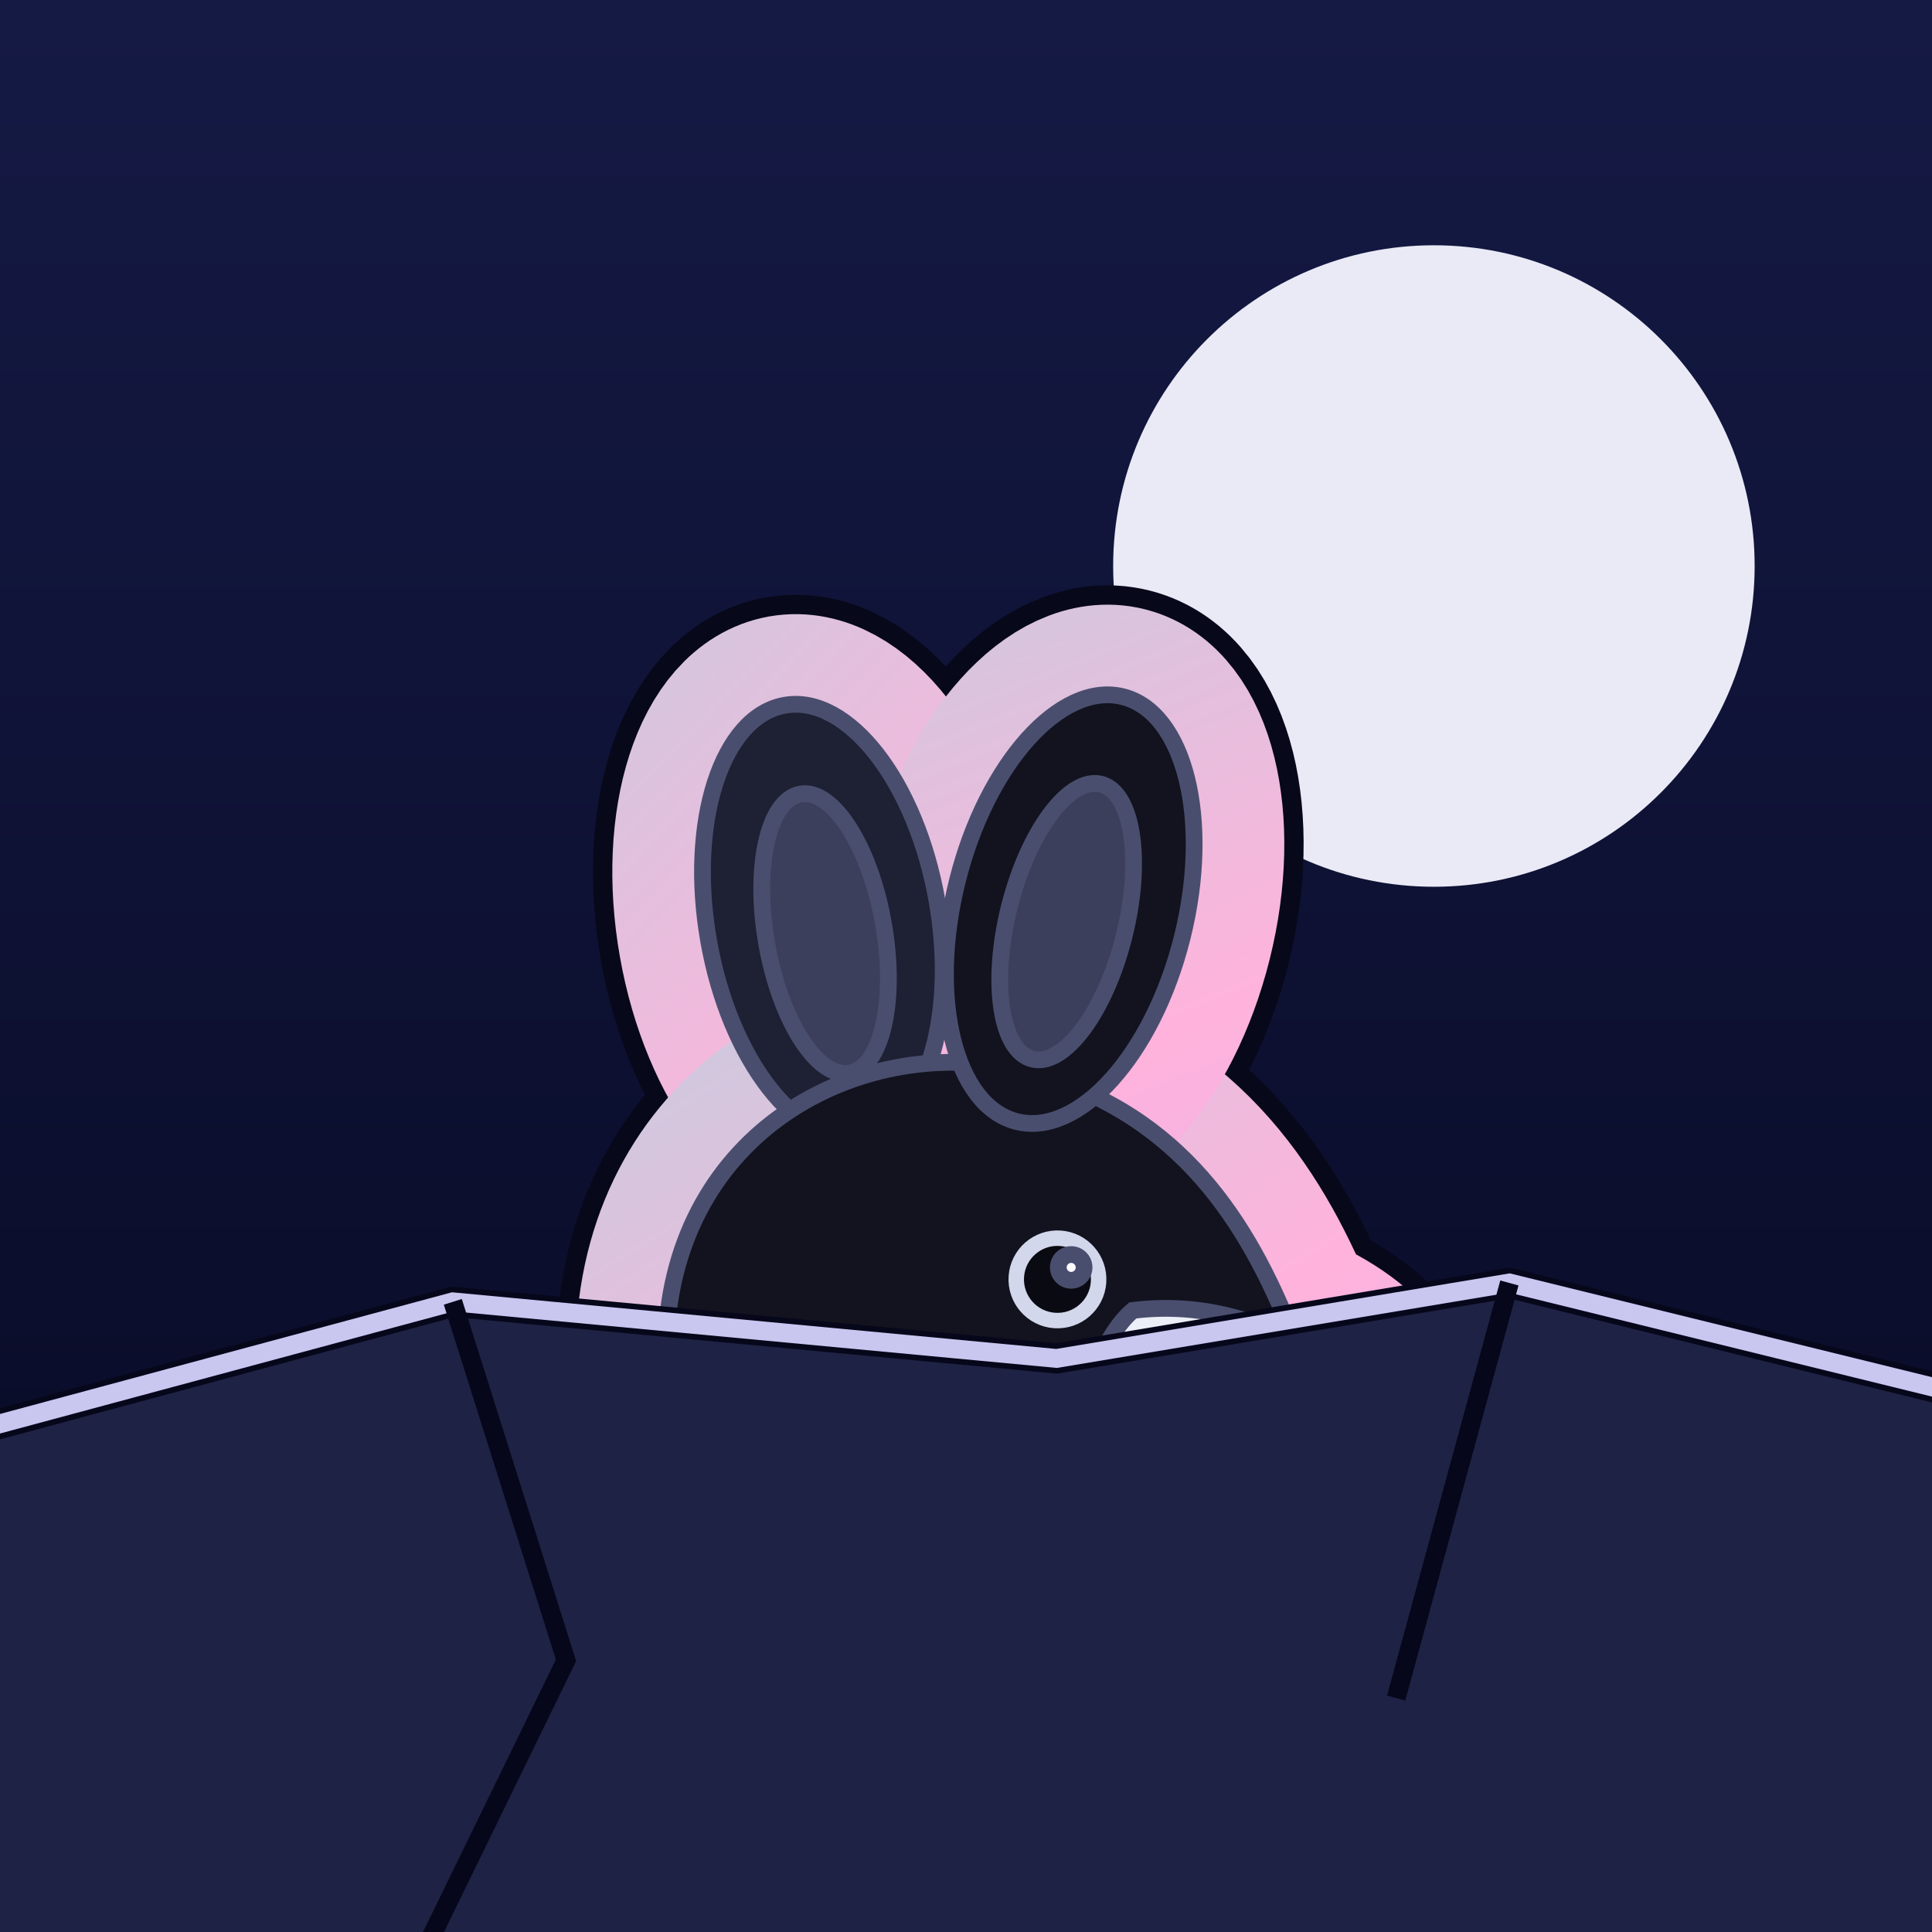
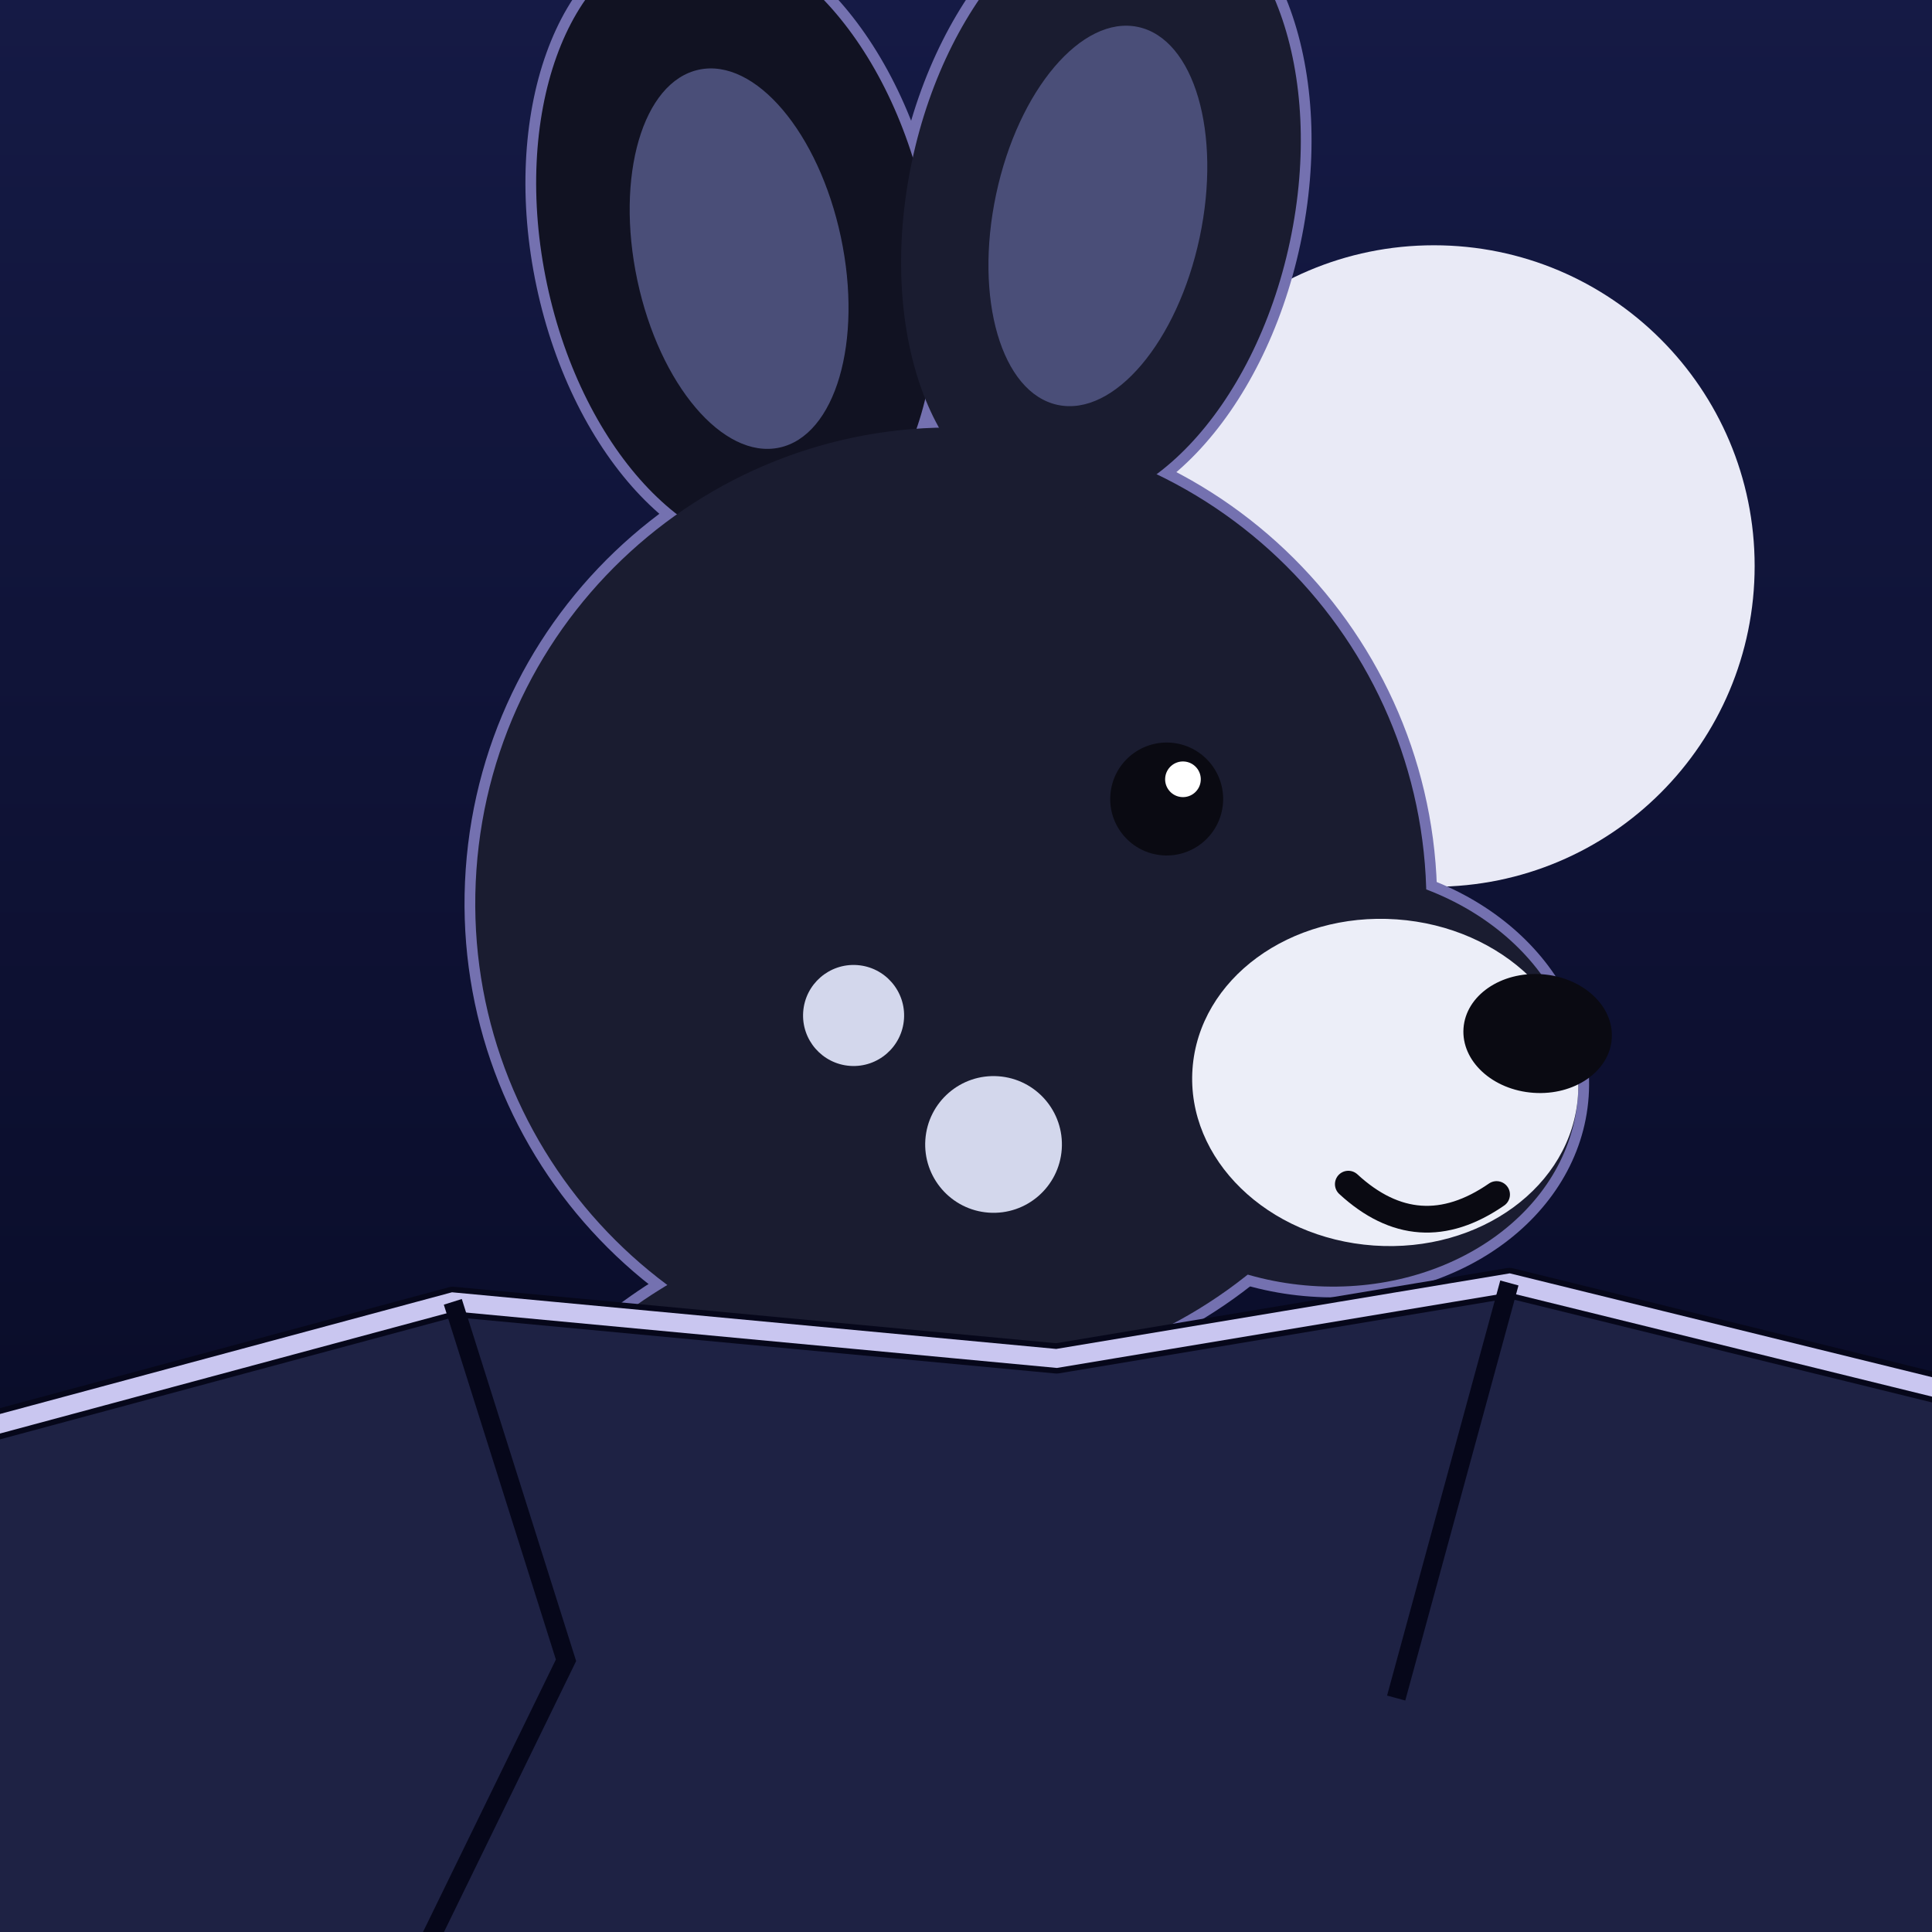
<svg xmlns="http://www.w3.org/2000/svg" viewBox="0 0 1024 1024" width="1024" height="1024" role="img" aria-label="App icon, Peek">
  <defs>
    <clipPath id="ic-peek-1024">
      <rect width="1024" height="1024" rx="0" />
    </clipPath>
    <linearGradient id="ib-peek-1024" x1="0" y1="0" x2="0" y2="1">
      <stop offset="0" stop-color="#151A45" />
      <stop offset="1" stop-color="#060820" />
    </linearGradient>
  </defs>
  <g clip-path="url(#ic-peek-1024)">
    <rect width="1024" height="1024" fill="url(#ib-peek-1024)" />
    <circle cx="760" cy="300" r="170" fill="#E9EAF6" />
-     <svg x="0" y="0" width="1024" height="1024" viewBox="-60 -186 150 150" preserveAspectRatio="xMidYMid slice">
-       <defs>
-         <linearGradient id="r6" gradientUnits="userSpaceOnUse" x1="-80" y1="-180" x2="80" y2="40">
-           <stop offset="0" stop-color="#C2A8FF" />
-           <stop offset=".35" stop-color="#8FE6E0" />
-           <stop offset=".7" stop-color="#FFB3DC" />
-           <stop offset="1" stop-color="#C2A8FF" />
-         </linearGradient>
-       </defs>
-       <g fill="#07081A" stroke="#07081A" stroke-width="17" stroke-linejoin="round">
+     <svg x="0" y="0" width="1024" height="1024" viewBox="-50 -146 130 130" preserveAspectRatio="xMidYMid slice">
+       <g fill="#7471B0" stroke="#7471B0" stroke-width="1.444" stroke-linejoin="round">
        <g transform="translate(0 0)">
          <g data-part="body" transform="translate(0 0) rotate(4)">
-             <g data-part="tail" transform="translate(-14 -2) rotate(-6)">
+             <g data-part="tail" transform="translate(-18 -4) rotate(-6)">
              <g>
-                 <path d="M4 -14 C-20 -12 -44 4 -62 26 C-67 32 -62 38 -55 33 C-38 20 -18 14 4 13Z" />
+                 <path d="M4 -16 C-18 -14 -40 0 -54 18 C-58 24 -53 30 -47 26 C-32 16 -16 12 4 12Z" />
              </g>
            </g>
-             <g data-part="thighFar" transform="translate(-2 -8) rotate(4)">
-               <g data-part="shinFar" transform="translate(10 32) rotate(10)">
+             <g data-part="thighFar" transform="translate(-4 -12) rotate(4)">
+               <g data-part="shinFar" transform="translate(12 28) rotate(10)">
                <g>
-                   <path d="M-5.5 0 L-4.5 40 A4.8 4.8 0 0 0 4.5 40 L5.5 0 A5.5 5.5 0 0 0 -5.5 0Z" />
+                   <path d="M-6 0 L-5 16 A5 5 0 0 0 5 16 L6 0 A6 6 0 0 0 -6 0Z" />
                </g>
-                 <g data-part="shoeFar" transform="translate(0 42) rotate(-14)">
+                 <g data-part="shoeFar" transform="translate(0 20) rotate(-14)">
                  <g>
-                     <path d="M-6 -8 C-10 -2 -9 8 -2 10 L24 10 C31 10 34 5 30 1 C25 -4 14 -4 8 -9 C3 -12 -3 -12 -6 -8Z" fill="#E4E6F2" />
+                     <g transform="scale(1.2)">
+                       <path d="M-6 -8 C-10 -2 -9 8 -2 10 L24 10 C31 10 34 5 30 1 C25 -4 14 -4 8 -9 C3 -12 -3 -12 -6 -8Z" fill="#E4E6F2" />
+                     </g>
                  </g>
                </g>
              </g>
              <g>
-                 <ellipse cx="4" cy="16" rx="15" ry="23" transform="rotate(-14 4 16)" />
+                 <ellipse cx="6" cy="12" rx="19" ry="22" transform="rotate(-20 6 12)" />
              </g>
            </g>
-             <g data-part="armFar" transform="translate(10 -58) rotate(14)">
+             <g data-part="armFar" transform="translate(12 -46) rotate(14)">
              <g>
-                 <path d="M-6 0 L-5.5 48 A7 7 0 1 0 6 50 L6 0 A6 6 0 0 0 -6 0Z" />
+                 <path d="M-7 0 L-7.5 34 A8.5 8.5 0 0 0 9.5 34 L7 0 A7 7 0 0 0 -7 0Z" />
              </g>
            </g>
            <g>
-               <path d="M-20 -6 C-27 -30 -20 -62 2 -72 C18 -76 26 -60 24 -40 C23 -20 18 -2 4 4 C-6 7 -16 3 -20 -6Z" />
+               <path d="M-24 0 C-32 -24 -24 -58 2 -64 C24 -68 34 -48 32 -26 C30 -6 20 6 2 8 C-12 9 -20 6 -24 0Z" />
            </g>
-             <g data-part="head" transform="translate(6 -66) rotate(0)">
-               <g data-part="earFar" transform="translate(-6 -32) rotate(-14)">
+             <g data-part="head" transform="translate(8 -56) rotate(0)">
+               <g data-part="earFar" transform="translate(-12 -54) rotate(-16)">
                <g>
-                   <ellipse cx="0" cy="-17" rx="9" ry="17" />
+                   <ellipse cx="0" cy="-20" rx="13" ry="21" />
                </g>
              </g>
              <g>
-                 <path d="M-20 -16 C-20 -32 -6 -40 6 -38 C18 -36 24 -28 28 -20 C34 -18 38 -14 36 -8 C34 -2 26 0 18 0 C4 2 -20 0 -20 -16Z" />
+                 <circle cx="0" cy="-30" r="32" />
+                 <ellipse cx="26" cy="-20" rx="17" ry="14" />
              </g>
-               <g data-part="earNear" transform="translate(6 -34) rotate(10)">
+               <g data-part="earNear" transform="translate(4 -58) rotate(8)">
                <g>
-                   <ellipse cx="0" cy="-17" rx="9" ry="17" />
+                   <ellipse cx="0" cy="-20" rx="13" ry="21" />
                </g>
              </g>
            </g>
-             <g data-part="thighNear" transform="translate(2 -6) rotate(-6)">
-               <g data-part="shinNear" transform="translate(10 32) rotate(18)">
+             <g data-part="thighNear" transform="translate(2 -10) rotate(-6)">
+               <g data-part="shinNear" transform="translate(12 28) rotate(18)">
                <g>
-                   <path d="M-5.5 0 L-4.5 40 A4.8 4.8 0 0 0 4.5 40 L5.5 0 A5.5 5.5 0 0 0 -5.5 0Z" />
+                   <path d="M-6 0 L-5 16 A5 5 0 0 0 5 16 L6 0 A6 6 0 0 0 -6 0Z" />
                </g>
-                 <g data-part="shoeNear" transform="translate(0 42) rotate(-12)">
+                 <g data-part="shoeNear" transform="translate(0 20) rotate(-12)">
                  <g>
-                     <path d="M-6 -8 C-10 -2 -9 8 -2 10 L24 10 C31 10 34 5 30 1 C25 -4 14 -4 8 -9 C3 -12 -3 -12 -6 -8Z" fill="#E4E6F2" />
+                     <g transform="scale(1.2)">
+                       <path d="M-6 -8 C-10 -2 -9 8 -2 10 L24 10 C31 10 34 5 30 1 C25 -4 14 -4 8 -9 C3 -12 -3 -12 -6 -8Z" fill="#E4E6F2" />
+                     </g>
                  </g>
                </g>
              </g>
              <g>
-                 <ellipse cx="4" cy="16" rx="15" ry="23" transform="rotate(-14 4 16)" />
+                 <ellipse cx="6" cy="12" rx="19" ry="22" transform="rotate(-20 6 12)" />
              </g>
            </g>
-             <g data-part="armNear" transform="translate(14 -56) rotate(-8)">
+             <g data-part="armNear" transform="translate(18 -44) rotate(-8)">
              <g>
-                 <path d="M-6 0 L-5.5 48 A7 7 0 1 0 6 50 L6 0 A6 6 0 0 0 -6 0Z" />
-               </g>
-             </g>
-           </g>
-         </g>
-       </g>
-       <g fill="url(#r6)" stroke="url(#r6)" stroke-width="14" stroke-linejoin="round">
-         <g transform="translate(0 0)">
-           <g data-part="body" transform="translate(0 0) rotate(4)">
-             <g data-part="tail" transform="translate(-14 -2) rotate(-6)">
-               <g>
-                 <path d="M4 -14 C-20 -12 -44 4 -62 26 C-67 32 -62 38 -55 33 C-38 20 -18 14 4 13Z" />
-               </g>
-             </g>
-             <g data-part="thighFar" transform="translate(-2 -8) rotate(4)">
-               <g data-part="shinFar" transform="translate(10 32) rotate(10)">
-                 <g>
-                   <path d="M-5.5 0 L-4.5 40 A4.8 4.8 0 0 0 4.5 40 L5.5 0 A5.5 5.5 0 0 0 -5.5 0Z" />
-                 </g>
-                 <g data-part="shoeFar" transform="translate(0 42) rotate(-14)">
-                   <g>
-                     <path d="M-6 -8 C-10 -2 -9 8 -2 10 L24 10 C31 10 34 5 30 1 C25 -4 14 -4 8 -9 C3 -12 -3 -12 -6 -8Z" fill="#E4E6F2" />
-                   </g>
-                 </g>
-               </g>
-               <g>
-                 <ellipse cx="4" cy="16" rx="15" ry="23" transform="rotate(-14 4 16)" />
-               </g>
-             </g>
-             <g data-part="armFar" transform="translate(10 -58) rotate(14)">
-               <g>
-                 <path d="M-6 0 L-5.5 48 A7 7 0 1 0 6 50 L6 0 A6 6 0 0 0 -6 0Z" />
-               </g>
-             </g>
-             <g>
-               <path d="M-20 -6 C-27 -30 -20 -62 2 -72 C18 -76 26 -60 24 -40 C23 -20 18 -2 4 4 C-6 7 -16 3 -20 -6Z" />
-             </g>
-             <g data-part="head" transform="translate(6 -66) rotate(0)">
-               <g data-part="earFar" transform="translate(-6 -32) rotate(-14)">
-                 <g>
-                   <ellipse cx="0" cy="-17" rx="9" ry="17" />
-                 </g>
-               </g>
-               <g>
-                 <path d="M-20 -16 C-20 -32 -6 -40 6 -38 C18 -36 24 -28 28 -20 C34 -18 38 -14 36 -8 C34 -2 26 0 18 0 C4 2 -20 0 -20 -16Z" />
-               </g>
-               <g data-part="earNear" transform="translate(6 -34) rotate(10)">
-                 <g>
-                   <ellipse cx="0" cy="-17" rx="9" ry="17" />
-                 </g>
-               </g>
-             </g>
-             <g data-part="thighNear" transform="translate(2 -6) rotate(-6)">
-               <g data-part="shinNear" transform="translate(10 32) rotate(18)">
-                 <g>
-                   <path d="M-5.5 0 L-4.5 40 A4.8 4.8 0 0 0 4.5 40 L5.5 0 A5.5 5.5 0 0 0 -5.5 0Z" />
-                 </g>
-                 <g data-part="shoeNear" transform="translate(0 42) rotate(-12)">
-                   <g>
-                     <path d="M-6 -8 C-10 -2 -9 8 -2 10 L24 10 C31 10 34 5 30 1 C25 -4 14 -4 8 -9 C3 -12 -3 -12 -6 -8Z" fill="#E4E6F2" />
-                   </g>
-                 </g>
-               </g>
-               <g>
-                 <ellipse cx="4" cy="16" rx="15" ry="23" transform="rotate(-14 4 16)" />
-               </g>
-             </g>
-             <g data-part="armNear" transform="translate(14 -56) rotate(-8)">
-               <g>
-                 <path d="M-6 0 L-5.5 48 A7 7 0 1 0 6 50 L6 0 A6 6 0 0 0 -6 0Z" />
+                 <path d="M-7 0 L-7.5 34 A8.5 8.5 0 0 0 9.5 34 L7 0 A7 7 0 0 0 -7 0Z" />
              </g>
            </g>
          </g>
        </g>
      </g>
      <g transform="translate(0 0)">
        <g data-part="body" transform="translate(0 0) rotate(4)">
-           <g data-part="tail" transform="translate(-14 -2) rotate(-6)">
-             <g fill="#12131F" stroke="#4A4E6E" stroke-width="1.3">
-               <path d="M4 -14 C-20 -12 -44 4 -62 26 C-67 32 -62 38 -55 33 C-38 20 -18 14 4 13Z" />
+           <g data-part="tail" transform="translate(-18 -4) rotate(-6)">
+             <g fill="#1A1C30">
+               <path d="M4 -16 C-18 -14 -40 0 -54 18 C-58 24 -53 30 -47 26 C-32 16 -16 12 4 12Z" />
            </g>
          </g>
-           <g data-part="thighFar" transform="translate(-2 -8) rotate(4)">
-             <g data-part="shinFar" transform="translate(10 32) rotate(10)">
-               <g fill="#1E2033" stroke="#4A4E6E" stroke-width="1.3">
-                 <path d="M-5.5 0 L-4.5 40 A4.8 4.8 0 0 0 4.5 40 L5.5 0 A5.5 5.5 0 0 0 -5.5 0Z" />
+           <g data-part="thighFar" transform="translate(-4 -12) rotate(4)">
+             <g data-part="shinFar" transform="translate(12 28) rotate(10)">
+               <g fill="#111222">
+                 <path d="M-6 0 L-5 16 A5 5 0 0 0 5 16 L6 0 A6 6 0 0 0 -6 0Z" />
              </g>
-               <g data-part="shoeFar" transform="translate(0 42) rotate(-14)">
-                 <g fill="#12131F" stroke="#4A4E6E" stroke-width="1.3">
-                   <path d="M-6 -8 C-10 -2 -9 8 -2 10 L24 10 C31 10 34 5 30 1 C25 -4 14 -4 8 -9 C3 -12 -3 -12 -6 -8Z" fill="#E4E6F2" />
-                   <g data-detail="">
-                     <path d="M-7 4 C-7 9 -4 10.5 -1 10.5 L25 10.5 C30 10.5 33 7 32 3" fill="none" stroke="#1A1C2C" stroke-width="3.4" stroke-linecap="round" />
-                     <path d="M4 -8 L10 4" stroke="#A99CF0" stroke-width="3.2" stroke-linecap="round" />
+               <g data-part="shoeFar" transform="translate(0 20) rotate(-14)">
+                 <g fill="#1A1C30">
+                   <g transform="scale(1.2)">
+                     <path d="M-6 -8 C-10 -2 -9 8 -2 10 L24 10 C31 10 34 5 30 1 C25 -4 14 -4 8 -9 C3 -12 -3 -12 -6 -8Z" fill="#E4E6F2" />
+                     <g data-detail="">
+                       <path d="M-7 4 C-7 9 -4 10.5 -1 10.5 L25 10.5 C30 10.5 33 7 32 3" fill="none" stroke="#2A2D45" stroke-width="3.4" stroke-linecap="round" />
+                       <path d="M4 -8 L10 4" stroke="#A99CF0" stroke-width="3.2" stroke-linecap="round" />
+                     </g>
                  </g>
                </g>
              </g>
            </g>
-             <g fill="#1E2033" stroke="#4A4E6E" stroke-width="1.3">
-               <ellipse cx="4" cy="16" rx="15" ry="23" transform="rotate(-14 4 16)" />
+             <g fill="#111222">
+               <ellipse cx="6" cy="12" rx="19" ry="22" transform="rotate(-20 6 12)" />
            </g>
          </g>
-           <g data-part="armFar" transform="translate(10 -58) rotate(14)">
-             <g fill="#1E2033" stroke="#4A4E6E" stroke-width="1.3">
-               <path d="M-6 0 L-5.5 48 A7 7 0 1 0 6 50 L6 0 A6 6 0 0 0 -6 0Z" />
+           <g data-part="armFar" transform="translate(12 -46) rotate(14)">
+             <g fill="#111222">
+               <path d="M-7 0 L-7.5 34 A8.5 8.5 0 0 0 9.5 34 L7 0 A7 7 0 0 0 -7 0Z" />
            </g>
          </g>
-           <g fill="#12131F" stroke="#4A4E6E" stroke-width="1.3">
-             <path d="M-20 -6 C-27 -30 -20 -62 2 -72 C18 -76 26 -60 24 -40 C23 -20 18 -2 4 4 C-6 7 -16 3 -20 -6Z" />
+           <g fill="#1A1C30">
+             <path d="M-24 0 C-32 -24 -24 -58 2 -64 C24 -68 34 -48 32 -26 C30 -6 20 6 2 8 C-12 9 -20 6 -24 0Z" />
          </g>
-           <g data-part="head" transform="translate(6 -66) rotate(0)">
-             <g data-part="earFar" transform="translate(-6 -32) rotate(-14)">
-               <g fill="#1E2033" stroke="#4A4E6E" stroke-width="1.3">
-                 <ellipse cx="0" cy="-17" rx="9" ry="17" />
+           <g data-part="head" transform="translate(8 -56) rotate(0)">
+             <g data-part="earFar" transform="translate(-12 -54) rotate(-16)">
+               <g fill="#111222">
+                 <ellipse cx="0" cy="-20" rx="13" ry="21" />
                <g data-detail="">
-                   <ellipse cx="0" cy="-16" rx="4.6" ry="11" fill="#3C3F5C" />
+                   <ellipse cx="0" cy="-19" rx="7" ry="13" fill="#4A4E78" />
                </g>
              </g>
            </g>
-             <g fill="#12131F" stroke="#4A4E6E" stroke-width="1.3">
-               <path d="M-20 -16 C-20 -32 -6 -40 6 -38 C18 -36 24 -28 28 -20 C34 -18 38 -14 36 -8 C34 -2 26 0 18 0 C4 2 -20 0 -20 -16Z" />
+             <g fill="#1A1C30">
+               <circle cx="0" cy="-30" r="32" />
+               <ellipse cx="26" cy="-20" rx="17" ry="14" />
              <g data-detail="">
-                 <path d="M16 -20 C26 -22 36 -16 35 -9 C34 -2 24 -1 16 -2 C12 -6 12 -16 16 -20Z" fill="#ECEEF8" />
-                 <ellipse cx="33" cy="-13" rx="4" ry="3.2" fill="#0A0A12" />
-                 <path d="M23 -6 Q27 -3 31 -5" fill="none" stroke="#0A0A12" stroke-width="1.6" stroke-linecap="round" />
-                 <circle cx="10" cy="-22" r="3.2" fill="#0A0A12" stroke="#D3D7EC" stroke-width="1.2" />
-                 <circle cx="11" cy="-23" r="1" fill="#fff" />
-                 <circle cx="2" cy="-8" r="3.6" fill="#D3D7EC" />
-                 <circle cx="-5" cy="-14" r="2.4" fill="#D3D7EC" />
+                 <ellipse cx="30" cy="-20" rx="13" ry="11" fill="#ECEEF8" />
+                 <ellipse cx="40" cy="-24" rx="5" ry="4" fill="#0A0A12" />
+                 <path d="M28 -13 Q33 -9 38 -13" fill="none" stroke="#0A0A12" stroke-width="1.8" stroke-linecap="round" />
+                 <circle data-eye="" cx="14" cy="-38" r="3.8" fill="#0A0A12" />
+                 <circle data-glint="" cx="15" cy="-39.4" r="1.2" fill="#fff" />
+                 <circle cx="4" cy="-14" r="4.6" fill="#D3D7EC" />
+                 <circle cx="-6" cy="-22" r="3.4" fill="#D3D7EC" />
              </g>
            </g>
-             <g data-part="earNear" transform="translate(6 -34) rotate(10)">
-               <g fill="#12131F" stroke="#4A4E6E" stroke-width="1.3">
-                 <ellipse cx="0" cy="-17" rx="9" ry="17" />
+             <g data-part="earNear" transform="translate(4 -58) rotate(8)">
+               <g fill="#1A1C30">
+                 <ellipse cx="0" cy="-20" rx="13" ry="21" />
                <g data-detail="">
-                   <ellipse cx="0" cy="-16" rx="4.6" ry="11" fill="#3C3F5C" />
+                   <ellipse cx="0" cy="-19" rx="7" ry="13" fill="#4A4E78" />
                </g>
              </g>
            </g>
          </g>
-           <g data-part="thighNear" transform="translate(2 -6) rotate(-6)">
-             <g data-part="shinNear" transform="translate(10 32) rotate(18)">
-               <g fill="#12131F" stroke="#4A4E6E" stroke-width="1.3">
-                 <path d="M-5.5 0 L-4.5 40 A4.8 4.8 0 0 0 4.5 40 L5.5 0 A5.5 5.5 0 0 0 -5.5 0Z" />
+           <g data-part="thighNear" transform="translate(2 -10) rotate(-6)">
+             <g data-part="shinNear" transform="translate(12 28) rotate(18)">
+               <g fill="#1A1C30">
+                 <path d="M-6 0 L-5 16 A5 5 0 0 0 5 16 L6 0 A6 6 0 0 0 -6 0Z" />
              </g>
-               <g data-part="shoeNear" transform="translate(0 42) rotate(-12)">
-                 <g fill="#12131F" stroke="#4A4E6E" stroke-width="1.3">
-                   <path d="M-6 -8 C-10 -2 -9 8 -2 10 L24 10 C31 10 34 5 30 1 C25 -4 14 -4 8 -9 C3 -12 -3 -12 -6 -8Z" fill="#E4E6F2" />
-                   <g data-detail="">
-                     <path d="M-7 4 C-7 9 -4 10.5 -1 10.5 L25 10.5 C30 10.5 33 7 32 3" fill="none" stroke="#1A1C2C" stroke-width="3.4" stroke-linecap="round" />
-                     <path d="M4 -8 L10 4" stroke="#A99CF0" stroke-width="3.2" stroke-linecap="round" />
+               <g data-part="shoeNear" transform="translate(0 20) rotate(-12)">
+                 <g fill="#1A1C30">
+                   <g transform="scale(1.2)">
+                     <path d="M-6 -8 C-10 -2 -9 8 -2 10 L24 10 C31 10 34 5 30 1 C25 -4 14 -4 8 -9 C3 -12 -3 -12 -6 -8Z" fill="#E4E6F2" />
+                     <g data-detail="">
+                       <path d="M-7 4 C-7 9 -4 10.5 -1 10.5 L25 10.5 C30 10.5 33 7 32 3" fill="none" stroke="#2A2D45" stroke-width="3.4" stroke-linecap="round" />
+                       <path d="M4 -8 L10 4" stroke="#A99CF0" stroke-width="3.2" stroke-linecap="round" />
+                     </g>
                  </g>
                </g>
              </g>
            </g>
-             <g fill="#12131F" stroke="#4A4E6E" stroke-width="1.3">
-               <ellipse cx="4" cy="16" rx="15" ry="23" transform="rotate(-14 4 16)" />
+             <g fill="#1A1C30">
+               <ellipse cx="6" cy="12" rx="19" ry="22" transform="rotate(-20 6 12)" />
            </g>
          </g>
-           <g data-part="armNear" transform="translate(14 -56) rotate(-8)">
-             <g fill="#1D2038" stroke="#4A4E6E" stroke-width="1.3">
-               <path d="M-6 0 L-5.5 48 A7 7 0 1 0 6 50 L6 0 A6 6 0 0 0 -6 0Z" />
+           <g data-part="armNear" transform="translate(18 -44) rotate(-8)">
+             <g fill="#23263F" stroke="#7471B0" stroke-width="2">
+               <path d="M-7 0 L-7.5 34 A8.5 8.5 0 0 0 9.5 34 L7 0 A7 7 0 0 0 -7 0Z" />
            </g>
          </g>
        </g>
      </g>
    </svg>
    <path d="M-20 1044 L-20 760 L240 690 L560 720 L800 680 L1044 740 L1044 1044Z" fill="#1E2244" stroke="#06071A" stroke-width="16" stroke-linejoin="round" />
    <path d="M-20 760 L240 690 L560 720 L800 680 L1044 740" stroke="#C9C6F0" stroke-width="10" fill="none" />
    <path d="M240 690 L300 880 L220 1044M800 680 L740 900" stroke="#06071A" stroke-width="10" fill="none" />
  </g>
</svg>
